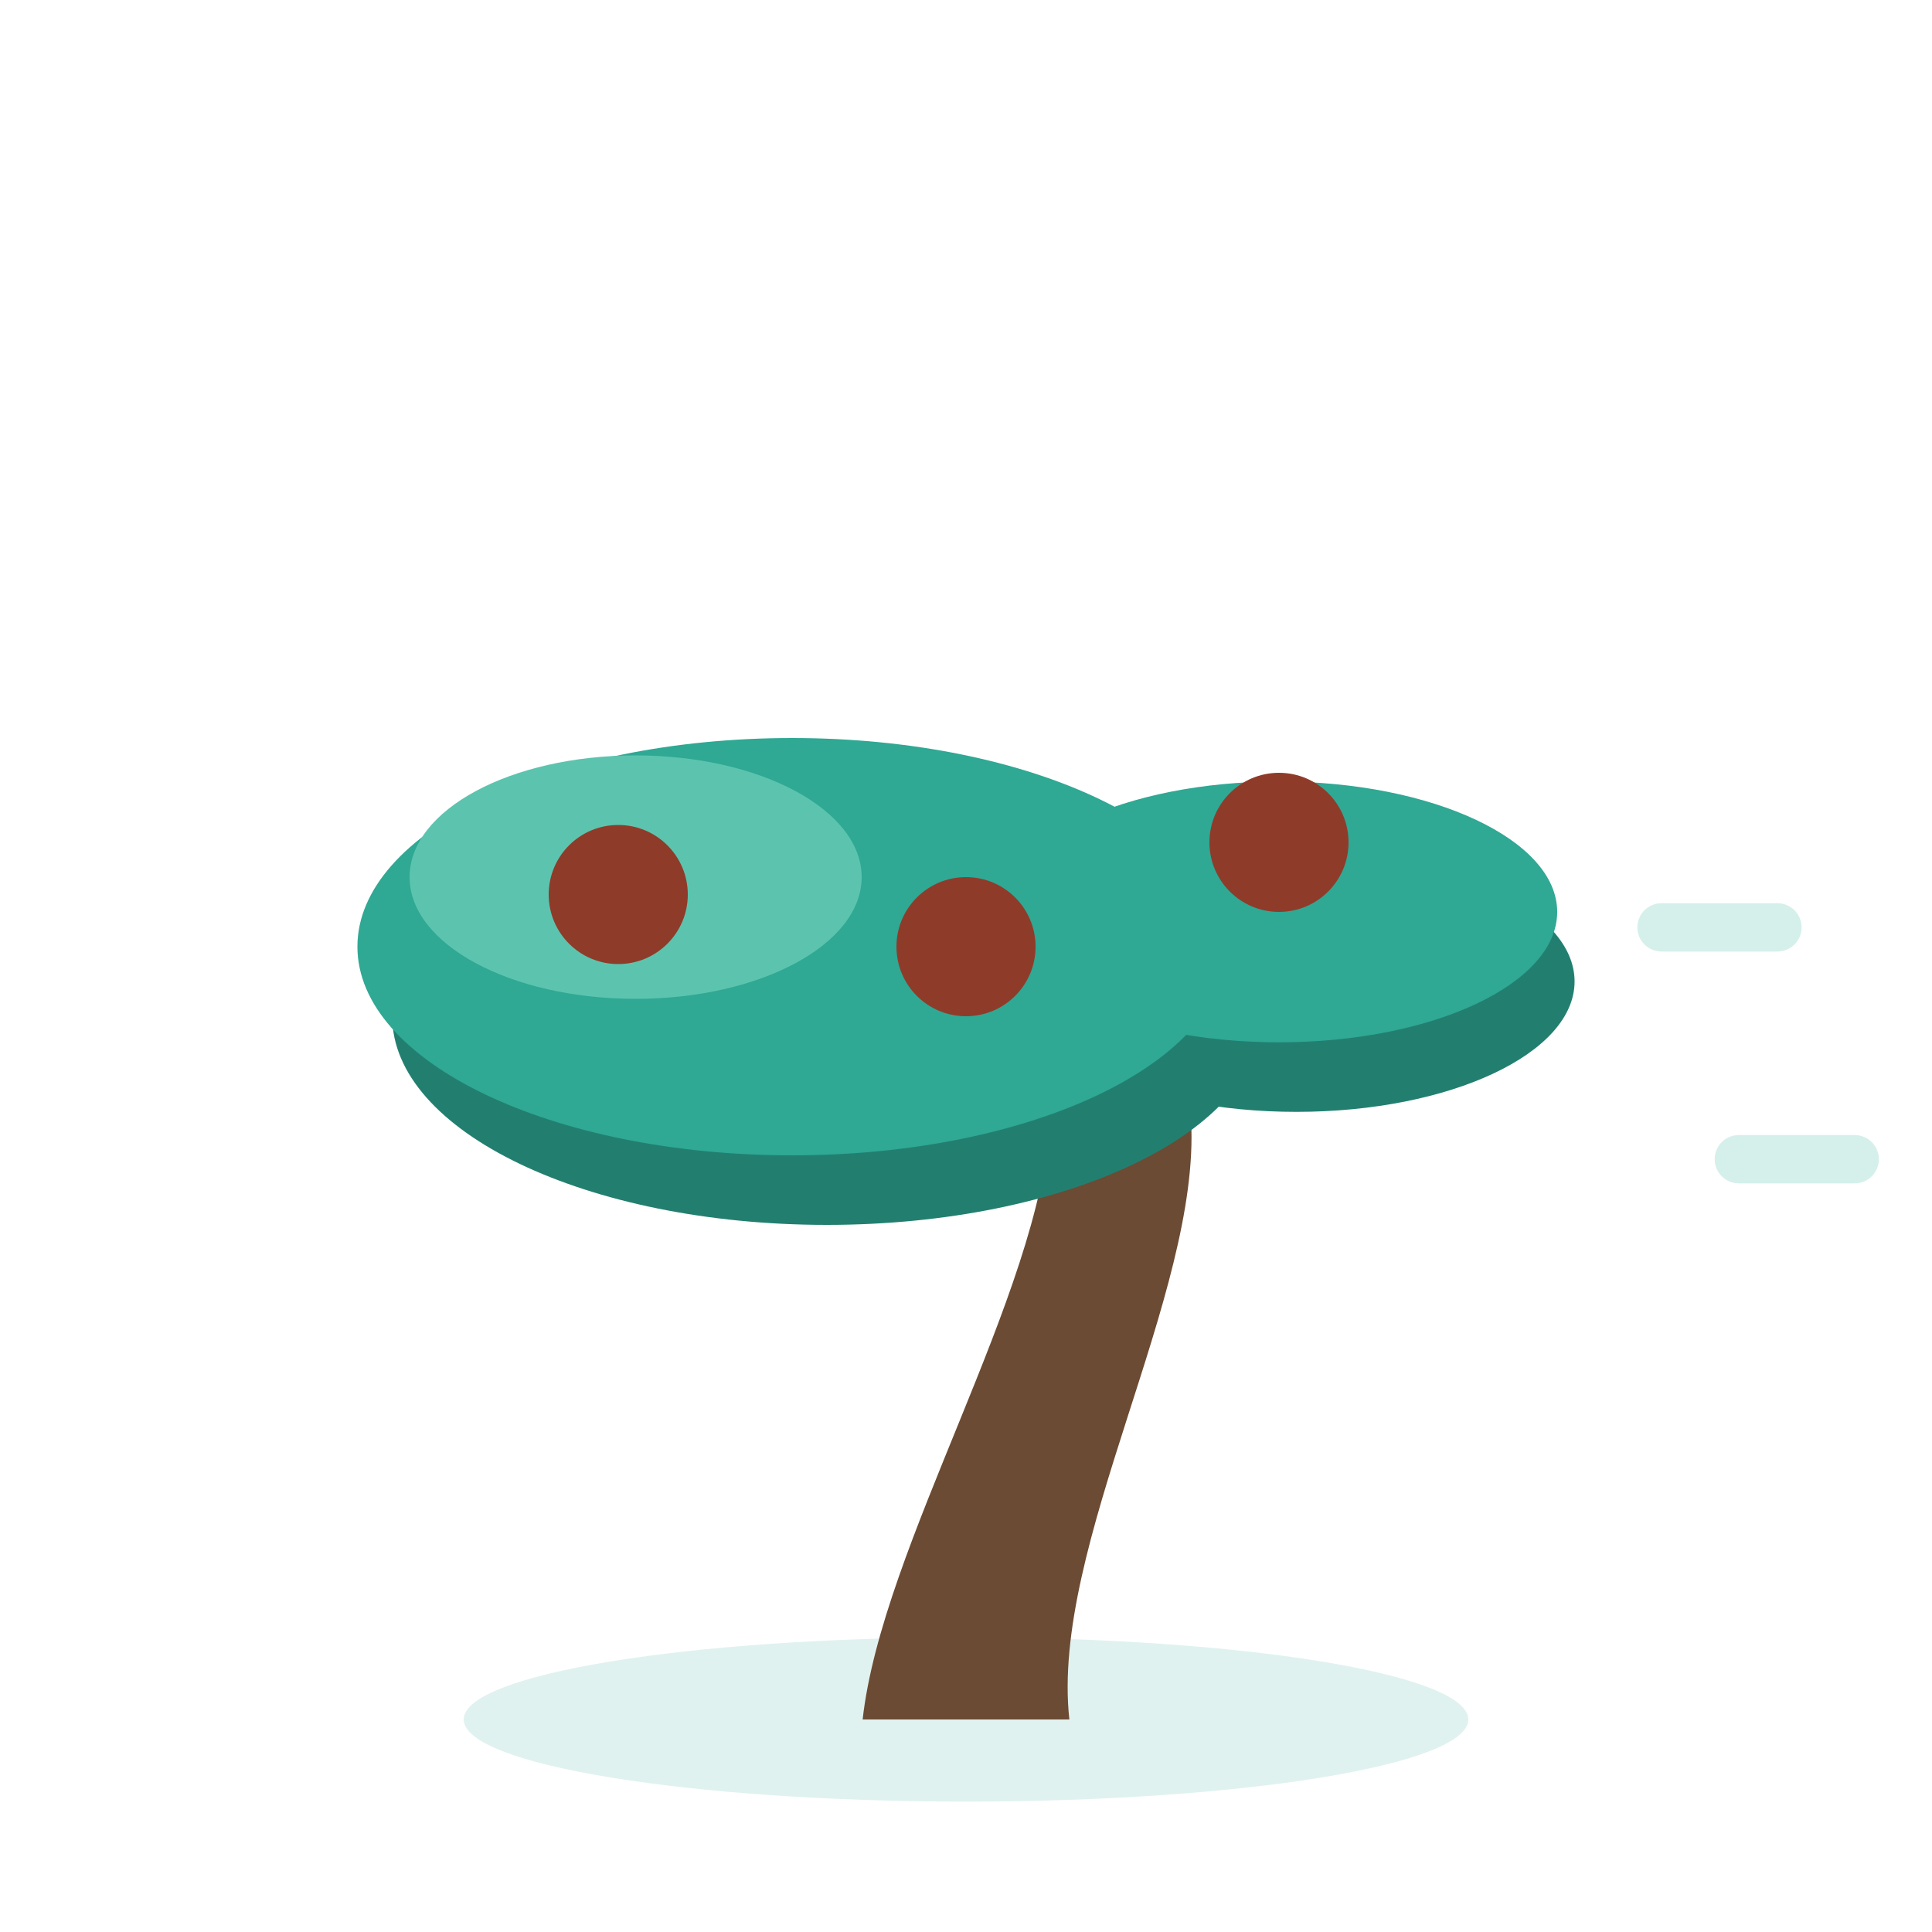
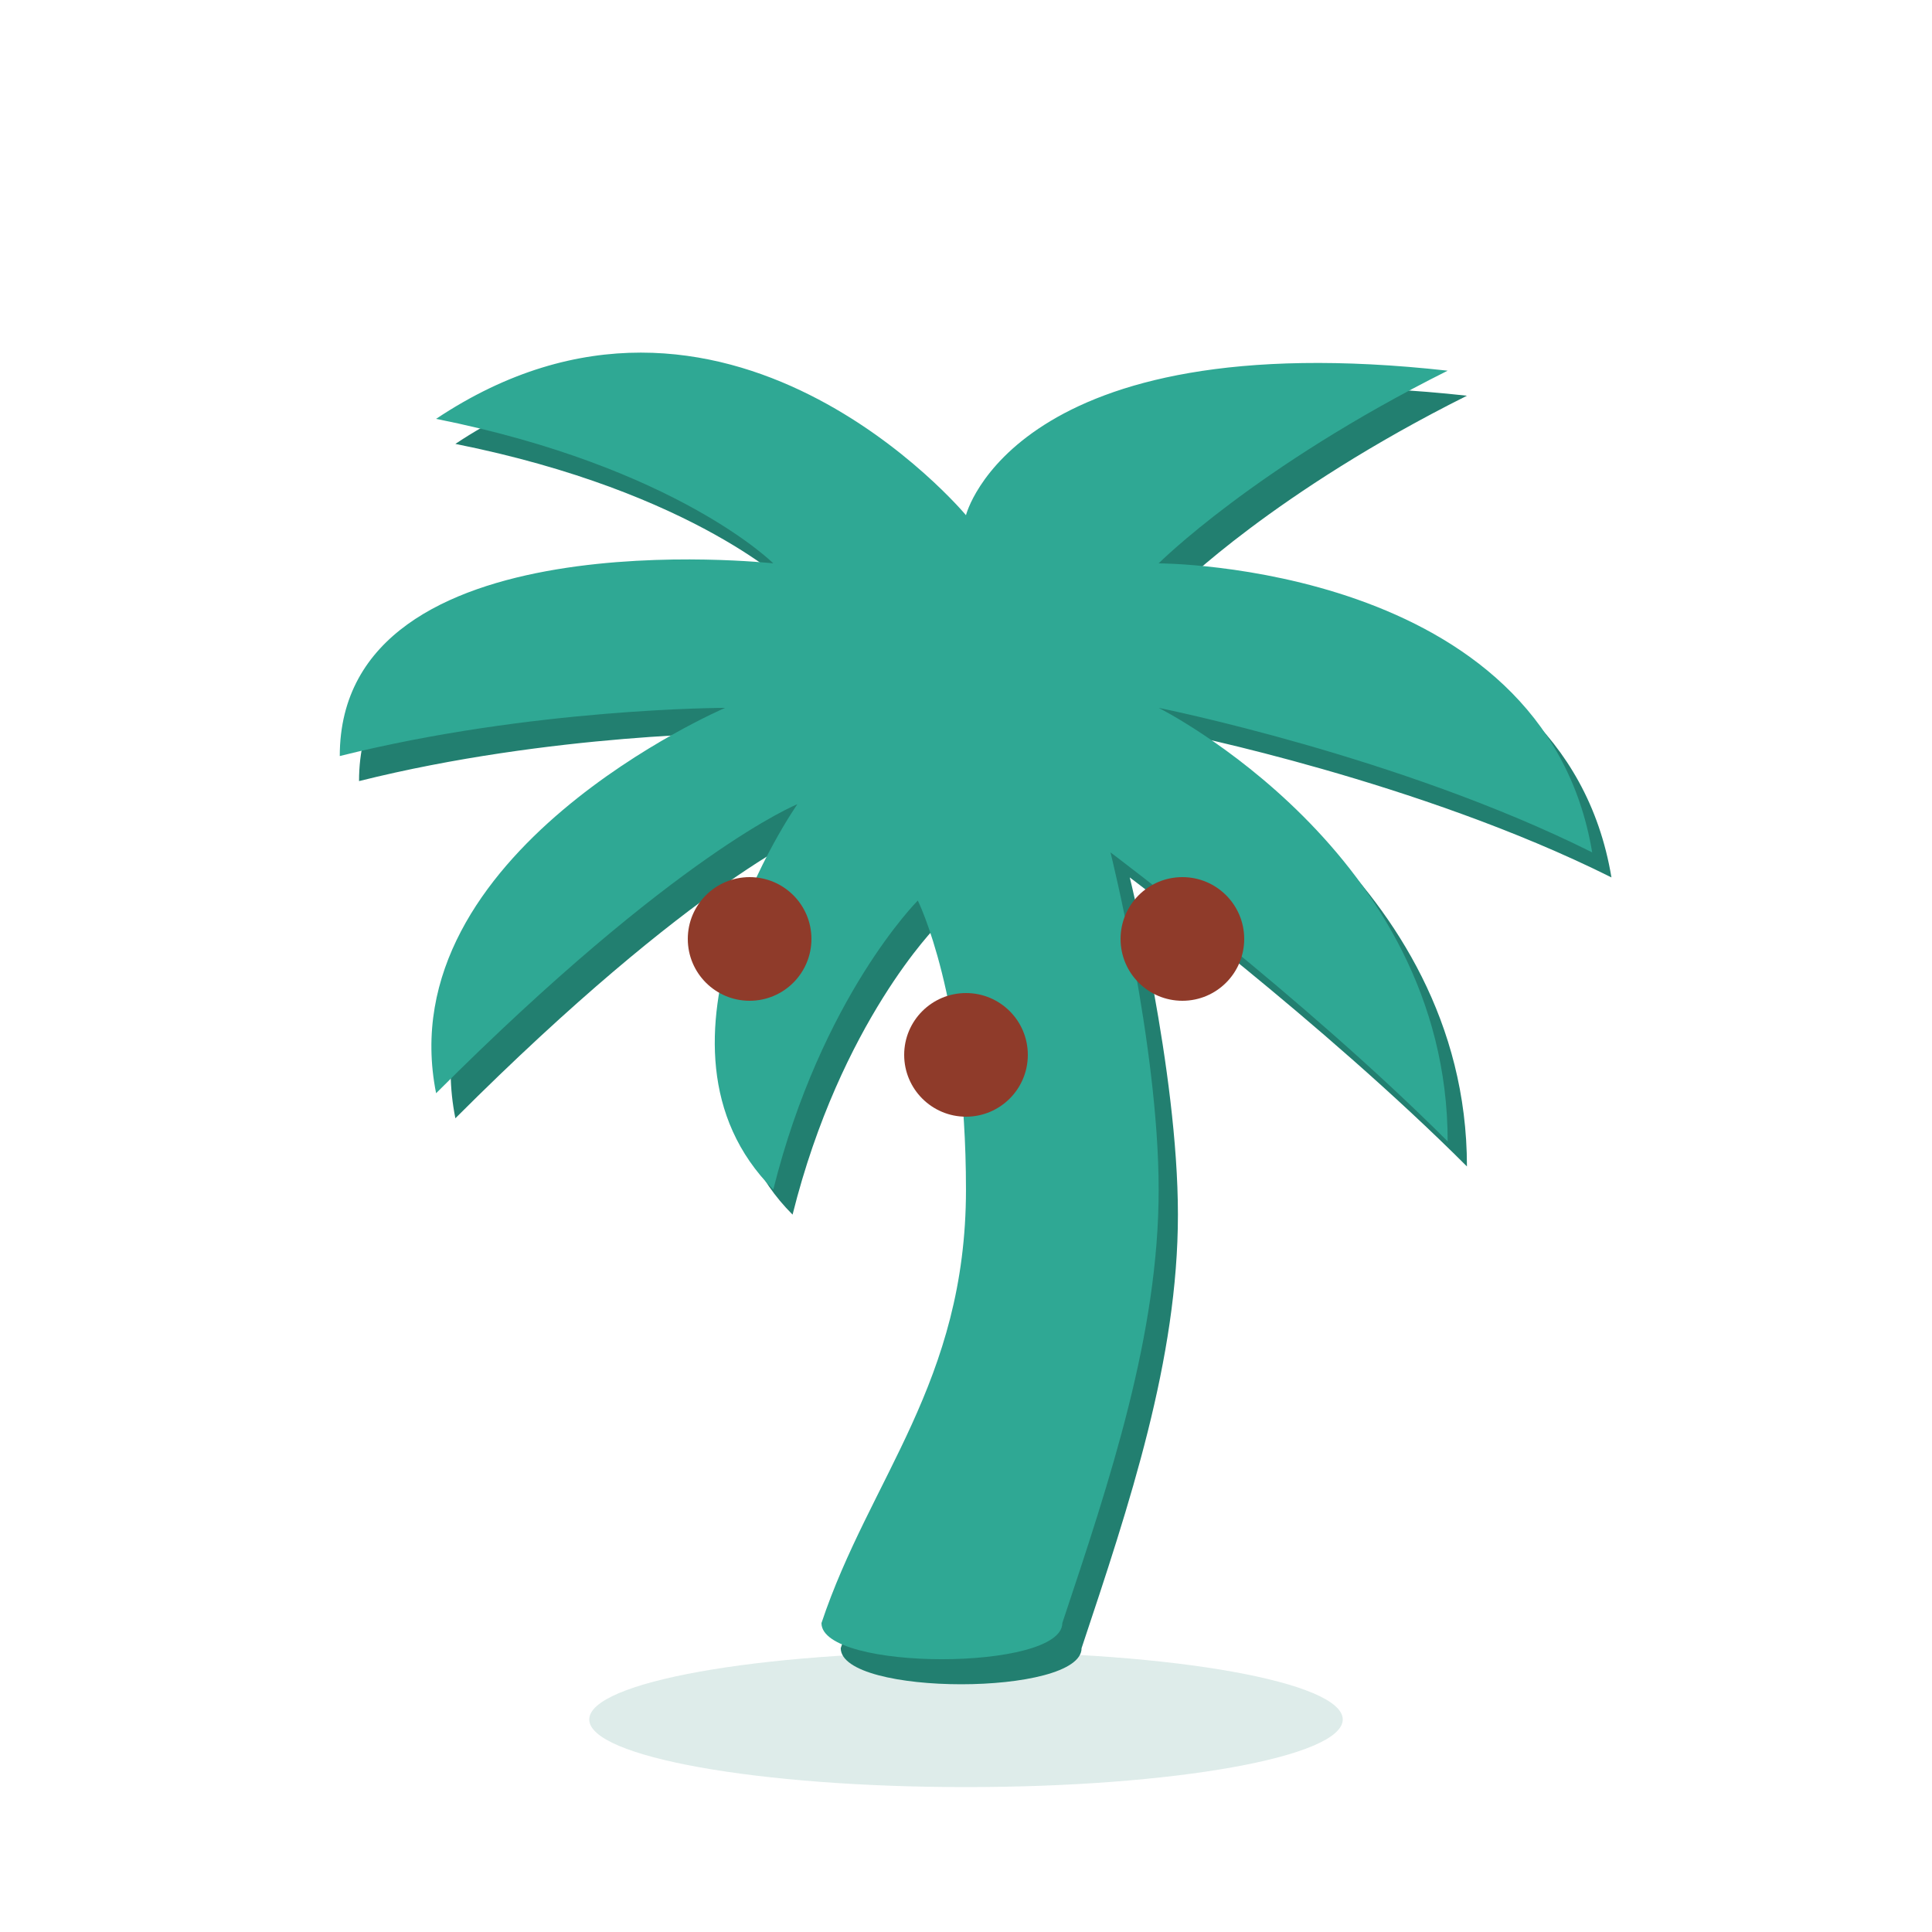
- <svg xmlns="http://www.w3.org/2000/svg" viewBox="0 0 200 200" width="200" height="200" role="img" aria-label="travel tree, fruit stage">
-   <ellipse cx="100" cy="178" rx="52" ry="8.5" fill="#2FA894" opacity="0.15" />
-   <path d="M 89.3 178 C 91.3 160 107.7 134 108.7 116 L 123.3 116 C 124.3 134 108.7 160 110.7 178 Z" fill="#6B4B33" />
-   <path d="M 40.6 105.2 A 45 21.6 0 1 0 130.6 105.2 A 45 21.6 0 1 0 40.6 105.2 Z M 105.4 101.6 A 28.8 13.5 0 1 0 163 101.6 A 28.8 13.5 0 1 0 105.4 101.6 Z" fill="#227F70" />
-   <path d="M 37 98 A 45 21.6 0 1 0 127 98 A 45 21.6 0 1 0 37 98 Z M 103.6 94.4 A 28.8 13.5 0 1 0 161.2 94.4 A 28.8 13.5 0 1 0 103.6 94.4 Z" fill="#2FA894" />
-   <ellipse cx="65.8" cy="90.8" rx="23.4" ry="12.6" fill="#5CC4AE" />
-   <circle cx="64" cy="92.6" r="7.2" fill="#8F3B2A" />
-   <circle cx="100" cy="98" r="7.2" fill="#8F3B2A" />
-   <circle cx="132.4" cy="87.2" r="7.2" fill="#8F3B2A" />
-   <path d="M 172 96 L 184 96" stroke="#5CC4AE" stroke-width="5" stroke-linecap="round" opacity="0.26" />
-   <path d="M 180 120 L 192 120" stroke="#5CC4AE" stroke-width="5" stroke-linecap="round" opacity="0.26" />
+ <svg xmlns="http://www.w3.org/2000/svg" viewBox="0 0 200 200">
+   <ellipse cx="100" cy="178" rx="39" ry="7" fill="#227F70" opacity="0.15" />
+   <g transform="translate(25.20 28.40) scale(9.973)">
+     <path d="M7 6.5s-1 1-1.5 3c-1.5-1.5.25-4 .25-4S4.5 6 2 8.5c-.5-2.5 3-4 3-4s-2 0-4 .5c0-2.5 4.5-2 4.5-2S4.5 2 2 1.5c3-2 5.5 1 5.5 1s.5-2 5-1.5c-2 1-3 2-3 2s4 0 4.5 3c-2-1-4.5-1.5-4.5-1.5s3 1.5 3 4.5C11 7.5 9 6 9 6s.5 2 .5 3.5s-.5 3-1 4.5c0 .5-2.5.5-2.5 0c.5-1.5 1.5-2.5 1.5-4.5s-.5-3-.5-3" fill="#227F70" transform="translate(0.20 0.26)" />
+     <path d="M7 6.5s-1 1-1.5 3c-1.5-1.5.25-4 .25-4S4.5 6 2 8.5c-.5-2.5 3-4 3-4s-2 0-4 .5c0-2.5 4.5-2 4.5-2S4.5 2 2 1.5c3-2 5.5 1 5.5 1s.5-2 5-1.5c-2 1-3 2-3 2s4 0 4.5 3c-2-1-4.5-1.5-4.5-1.5s3 1.5 3 4.5C11 7.5 9 6 9 6s.5 2 .5 3.5s-.5 3-1 4.5c0 .5-2.5.5-2.5 0c.5-1.5 1.5-2.5 1.5-4.5s-.5-3-.5-3" fill="#2FA894" />
+   </g>
+   <circle cx="77.6" cy="97.2" r="6.4" fill="#8F3B2A" />
+   <circle cx="100.0" cy="109.2" r="6.4" fill="#8F3B2A" />
+   <circle cx="122.4" cy="97.2" r="6.4" fill="#8F3B2A" />
</svg>
